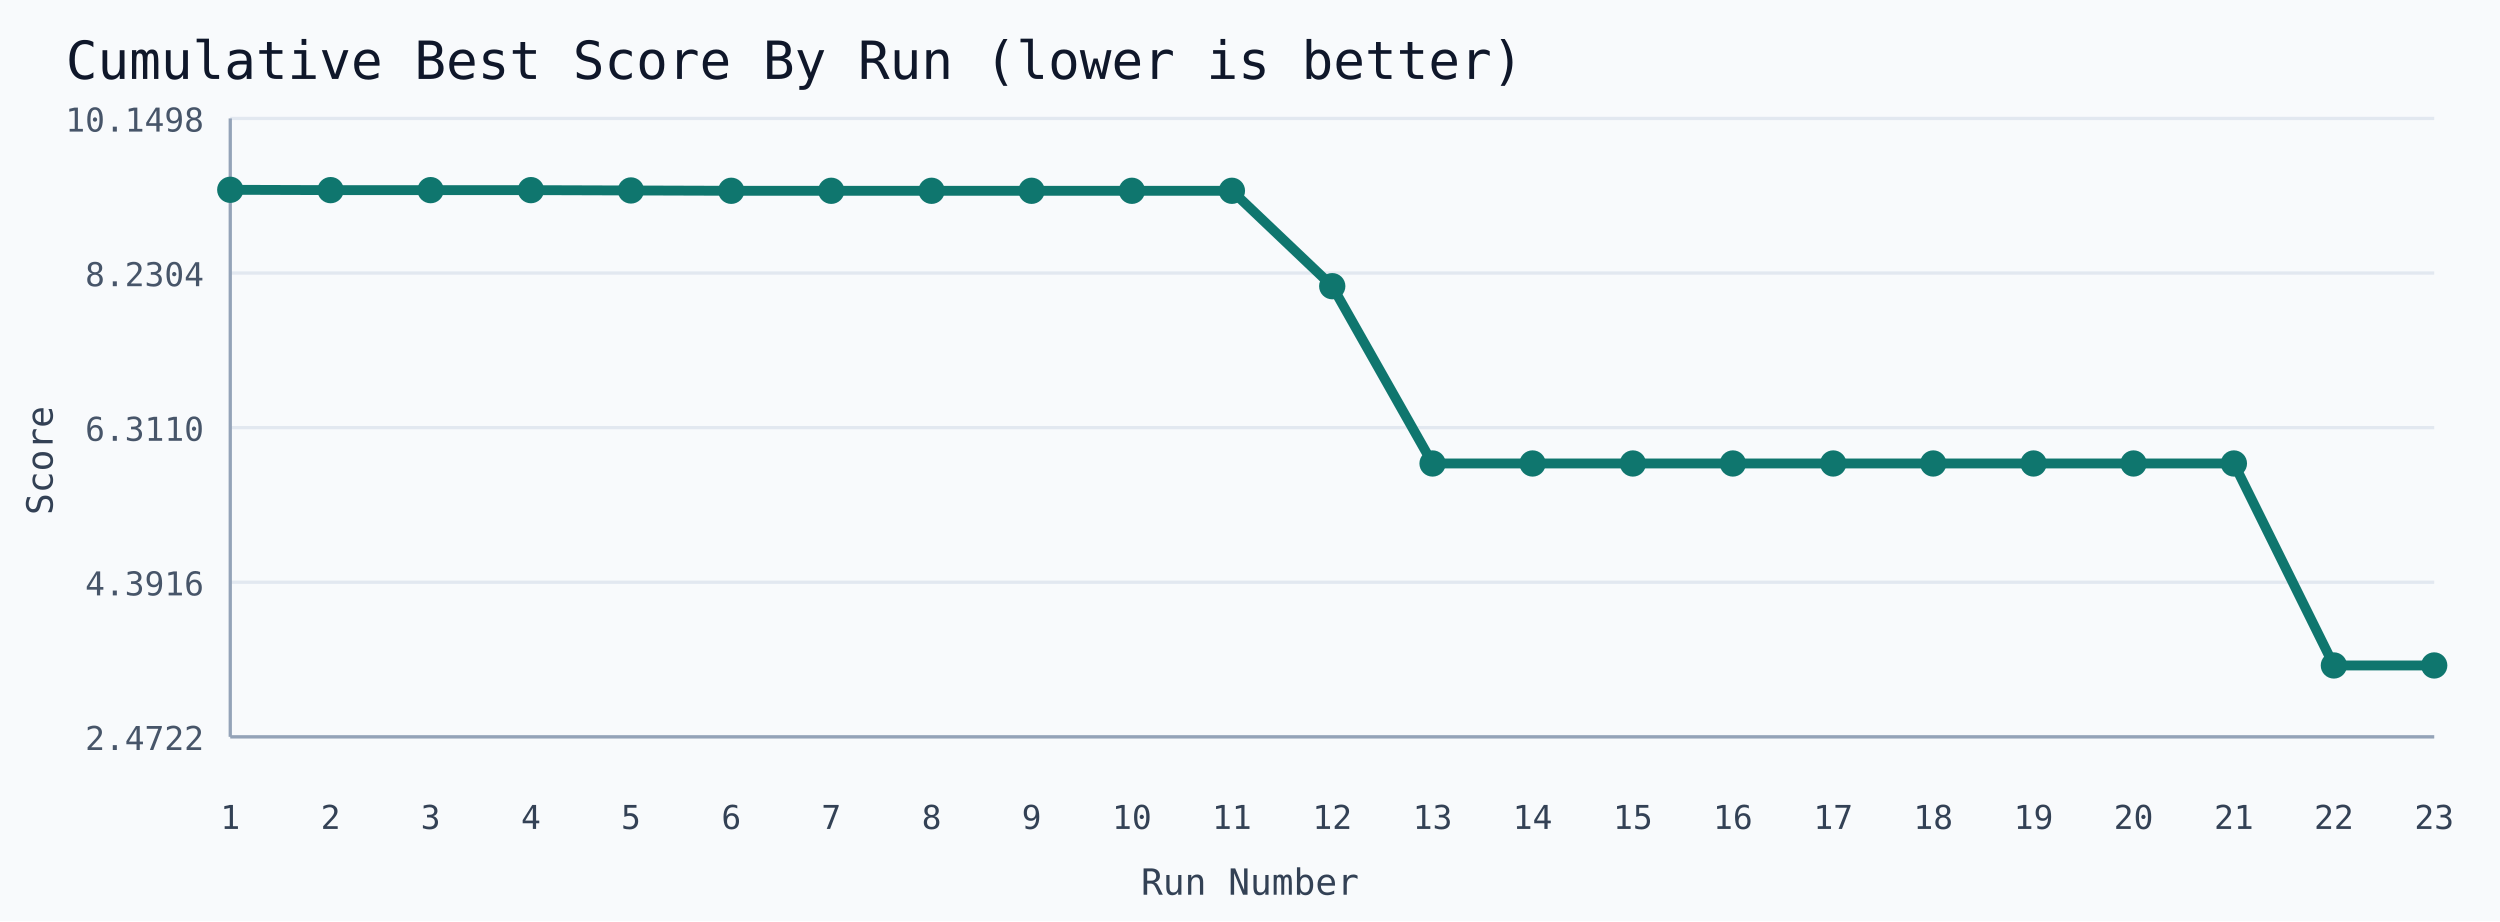
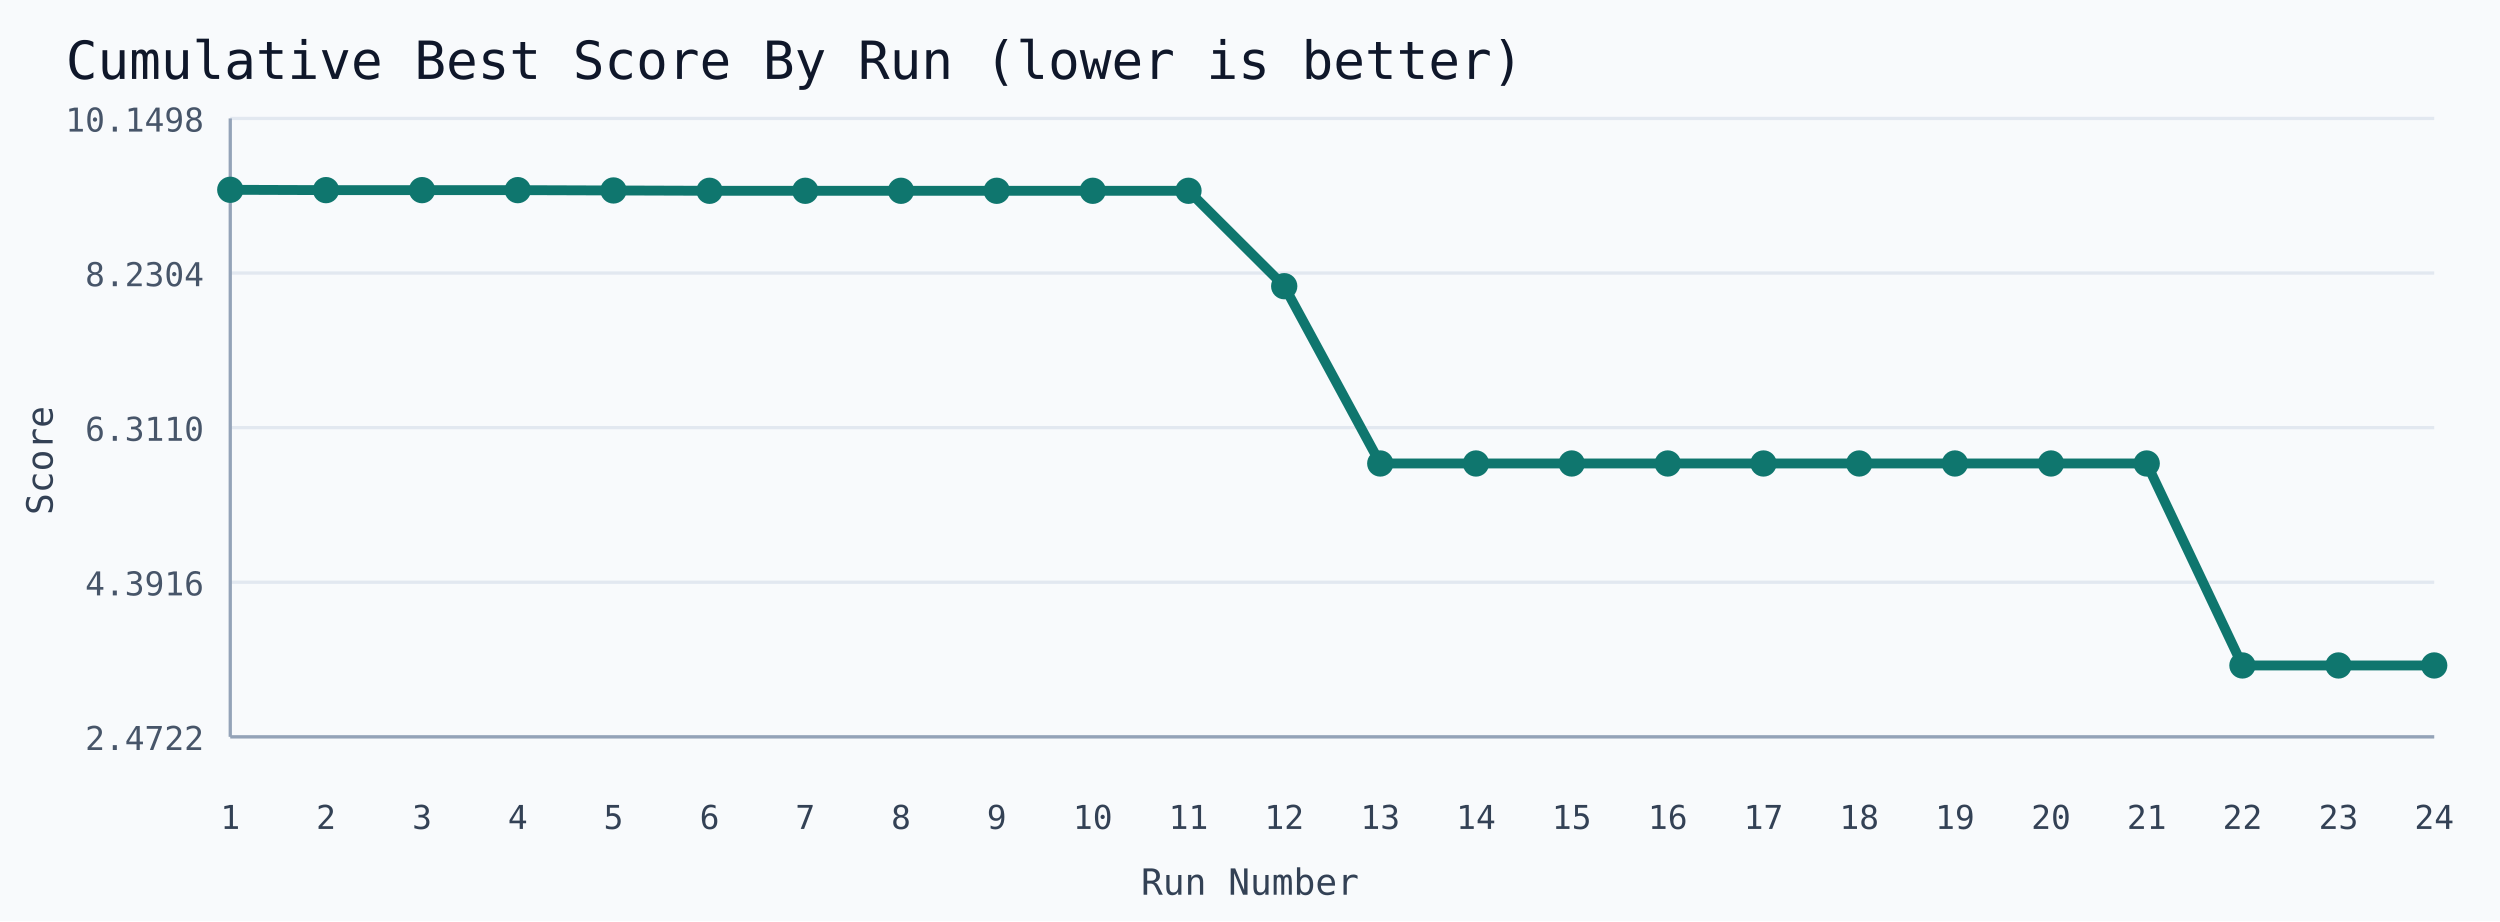
<svg xmlns="http://www.w3.org/2000/svg" width="760" height="280" viewBox="0 0 760 280">
  <rect width="100%" height="100%" fill="#f8fafc" />
  <text x="20" y="24" font-family="monospace" font-size="16" fill="#0f172a">Cumulative Best Score By Run (lower is better)</text>
  <line x1="70" y1="36.0" x2="740" y2="36.0" stroke="#e2e8f0" />
  <text x="62" y="40.0" text-anchor="end" font-family="monospace" font-size="10" fill="#475569">10.1498</text>
  <line x1="70" y1="83.0" x2="740" y2="83.0" stroke="#e2e8f0" />
  <text x="62" y="87.0" text-anchor="end" font-family="monospace" font-size="10" fill="#475569">8.2304</text>
  <line x1="70" y1="130.0" x2="740" y2="130.0" stroke="#e2e8f0" />
  <text x="62" y="134.0" text-anchor="end" font-family="monospace" font-size="10" fill="#475569">6.3110</text>
  <line x1="70" y1="177.0" x2="740" y2="177.0" stroke="#e2e8f0" />
  <text x="62" y="181.0" text-anchor="end" font-family="monospace" font-size="10" fill="#475569">4.3916</text>
  <line x1="70" y1="224.0" x2="740" y2="224.0" stroke="#e2e8f0" />
  <text x="62" y="228.0" text-anchor="end" font-family="monospace" font-size="10" fill="#475569">2.4722</text>
  <line x1="70" y1="224" x2="740" y2="224" stroke="#94a3b8" />
  <line x1="70" y1="36" x2="70" y2="224" stroke="#94a3b8" />
-   <polyline fill="none" stroke="#0f766e" stroke-width="3" points="70.0,57.7 100.5,57.8 130.9,57.8 161.4,57.8 191.8,57.9 222.3,58.0 252.7,58.0 283.2,58.0 313.6,58.0 344.1,58.0 374.5,58.0 405.0,87.0 435.5,140.9 465.9,140.9 496.4,140.9 526.8,140.9 557.3,140.9 587.7,140.9 618.2,140.9 648.6,140.9 679.1,140.9 709.5,202.3 740.0,202.3" />
+   <polyline fill="none" stroke="#0f766e" stroke-width="3" points="70.0,57.7 99.1,57.8 128.3,57.8 157.4,57.8 186.5,57.9 215.7,58.0 244.8,58.0 273.9,58.0 303.0,58.0 332.2,58.0 361.3,58.0 390.4,87.0 419.6,140.9 448.7,140.9 477.8,140.9 507.0,140.9 536.1,140.9 565.2,140.9 594.3,140.9 623.5,140.9 652.6,140.9 681.7,202.3 710.9,202.3 740.0,202.3" />
  <circle cx="70.0" cy="57.7" r="4" fill="#0f766e" />
  <text x="70.0" y="252" text-anchor="middle" font-family="monospace" font-size="10" fill="#334155">1</text>
-   <circle cx="100.5" cy="57.8" r="4" fill="#0f766e" />
-   <text x="100.5" y="252" text-anchor="middle" font-family="monospace" font-size="10" fill="#334155">2</text>
-   <circle cx="130.9" cy="57.8" r="4" fill="#0f766e" />
-   <text x="130.9" y="252" text-anchor="middle" font-family="monospace" font-size="10" fill="#334155">3</text>
-   <circle cx="161.4" cy="57.8" r="4" fill="#0f766e" />
-   <text x="161.4" y="252" text-anchor="middle" font-family="monospace" font-size="10" fill="#334155">4</text>
-   <circle cx="191.8" cy="57.9" r="4" fill="#0f766e" />
-   <text x="191.8" y="252" text-anchor="middle" font-family="monospace" font-size="10" fill="#334155">5</text>
-   <circle cx="222.3" cy="58.0" r="4" fill="#0f766e" />
-   <text x="222.3" y="252" text-anchor="middle" font-family="monospace" font-size="10" fill="#334155">6</text>
-   <circle cx="252.7" cy="58.0" r="4" fill="#0f766e" />
-   <text x="252.7" y="252" text-anchor="middle" font-family="monospace" font-size="10" fill="#334155">7</text>
-   <circle cx="283.2" cy="58.0" r="4" fill="#0f766e" />
-   <text x="283.2" y="252" text-anchor="middle" font-family="monospace" font-size="10" fill="#334155">8</text>
-   <circle cx="313.6" cy="58.0" r="4" fill="#0f766e" />
-   <text x="313.6" y="252" text-anchor="middle" font-family="monospace" font-size="10" fill="#334155">9</text>
-   <circle cx="344.1" cy="58.0" r="4" fill="#0f766e" />
-   <text x="344.1" y="252" text-anchor="middle" font-family="monospace" font-size="10" fill="#334155">10</text>
-   <circle cx="374.5" cy="58.0" r="4" fill="#0f766e" />
-   <text x="374.5" y="252" text-anchor="middle" font-family="monospace" font-size="10" fill="#334155">11</text>
-   <circle cx="405.0" cy="87.0" r="4" fill="#0f766e" />
-   <text x="405.0" y="252" text-anchor="middle" font-family="monospace" font-size="10" fill="#334155">12</text>
-   <circle cx="435.5" cy="140.9" r="4" fill="#0f766e" />
-   <text x="435.5" y="252" text-anchor="middle" font-family="monospace" font-size="10" fill="#334155">13</text>
-   <circle cx="465.9" cy="140.9" r="4" fill="#0f766e" />
-   <text x="465.9" y="252" text-anchor="middle" font-family="monospace" font-size="10" fill="#334155">14</text>
-   <circle cx="496.4" cy="140.9" r="4" fill="#0f766e" />
-   <text x="496.4" y="252" text-anchor="middle" font-family="monospace" font-size="10" fill="#334155">15</text>
-   <circle cx="526.8" cy="140.9" r="4" fill="#0f766e" />
-   <text x="526.8" y="252" text-anchor="middle" font-family="monospace" font-size="10" fill="#334155">16</text>
-   <circle cx="557.3" cy="140.9" r="4" fill="#0f766e" />
-   <text x="557.3" y="252" text-anchor="middle" font-family="monospace" font-size="10" fill="#334155">17</text>
-   <circle cx="587.7" cy="140.9" r="4" fill="#0f766e" />
-   <text x="587.7" y="252" text-anchor="middle" font-family="monospace" font-size="10" fill="#334155">18</text>
-   <circle cx="618.2" cy="140.9" r="4" fill="#0f766e" />
-   <text x="618.2" y="252" text-anchor="middle" font-family="monospace" font-size="10" fill="#334155">19</text>
-   <circle cx="648.6" cy="140.9" r="4" fill="#0f766e" />
-   <text x="648.6" y="252" text-anchor="middle" font-family="monospace" font-size="10" fill="#334155">20</text>
-   <circle cx="679.1" cy="140.9" r="4" fill="#0f766e" />
-   <text x="679.1" y="252" text-anchor="middle" font-family="monospace" font-size="10" fill="#334155">21</text>
-   <circle cx="709.5" cy="202.3" r="4" fill="#0f766e" />
-   <text x="709.5" y="252" text-anchor="middle" font-family="monospace" font-size="10" fill="#334155">22</text>
+   <circle cx="99.1" cy="57.8" r="4" fill="#0f766e" />
+   <text x="99.1" y="252" text-anchor="middle" font-family="monospace" font-size="10" fill="#334155">2</text>
+   <circle cx="128.3" cy="57.8" r="4" fill="#0f766e" />
+   <text x="128.3" y="252" text-anchor="middle" font-family="monospace" font-size="10" fill="#334155">3</text>
+   <circle cx="157.4" cy="57.8" r="4" fill="#0f766e" />
+   <text x="157.4" y="252" text-anchor="middle" font-family="monospace" font-size="10" fill="#334155">4</text>
+   <circle cx="186.5" cy="57.9" r="4" fill="#0f766e" />
+   <text x="186.5" y="252" text-anchor="middle" font-family="monospace" font-size="10" fill="#334155">5</text>
+   <circle cx="215.7" cy="58.0" r="4" fill="#0f766e" />
+   <text x="215.7" y="252" text-anchor="middle" font-family="monospace" font-size="10" fill="#334155">6</text>
+   <circle cx="244.8" cy="58.0" r="4" fill="#0f766e" />
+   <text x="244.8" y="252" text-anchor="middle" font-family="monospace" font-size="10" fill="#334155">7</text>
+   <circle cx="273.9" cy="58.0" r="4" fill="#0f766e" />
+   <text x="273.9" y="252" text-anchor="middle" font-family="monospace" font-size="10" fill="#334155">8</text>
+   <circle cx="303.0" cy="58.0" r="4" fill="#0f766e" />
+   <text x="303.0" y="252" text-anchor="middle" font-family="monospace" font-size="10" fill="#334155">9</text>
+   <circle cx="332.2" cy="58.0" r="4" fill="#0f766e" />
+   <text x="332.2" y="252" text-anchor="middle" font-family="monospace" font-size="10" fill="#334155">10</text>
+   <circle cx="361.3" cy="58.0" r="4" fill="#0f766e" />
+   <text x="361.3" y="252" text-anchor="middle" font-family="monospace" font-size="10" fill="#334155">11</text>
+   <circle cx="390.4" cy="87.0" r="4" fill="#0f766e" />
+   <text x="390.4" y="252" text-anchor="middle" font-family="monospace" font-size="10" fill="#334155">12</text>
+   <circle cx="419.6" cy="140.9" r="4" fill="#0f766e" />
+   <text x="419.6" y="252" text-anchor="middle" font-family="monospace" font-size="10" fill="#334155">13</text>
+   <circle cx="448.7" cy="140.9" r="4" fill="#0f766e" />
+   <text x="448.7" y="252" text-anchor="middle" font-family="monospace" font-size="10" fill="#334155">14</text>
+   <circle cx="477.8" cy="140.9" r="4" fill="#0f766e" />
+   <text x="477.8" y="252" text-anchor="middle" font-family="monospace" font-size="10" fill="#334155">15</text>
+   <circle cx="507.0" cy="140.9" r="4" fill="#0f766e" />
+   <text x="507.0" y="252" text-anchor="middle" font-family="monospace" font-size="10" fill="#334155">16</text>
+   <circle cx="536.1" cy="140.9" r="4" fill="#0f766e" />
+   <text x="536.1" y="252" text-anchor="middle" font-family="monospace" font-size="10" fill="#334155">17</text>
+   <circle cx="565.2" cy="140.9" r="4" fill="#0f766e" />
+   <text x="565.2" y="252" text-anchor="middle" font-family="monospace" font-size="10" fill="#334155">18</text>
+   <circle cx="594.3" cy="140.9" r="4" fill="#0f766e" />
+   <text x="594.3" y="252" text-anchor="middle" font-family="monospace" font-size="10" fill="#334155">19</text>
+   <circle cx="623.5" cy="140.9" r="4" fill="#0f766e" />
+   <text x="623.5" y="252" text-anchor="middle" font-family="monospace" font-size="10" fill="#334155">20</text>
+   <circle cx="652.6" cy="140.9" r="4" fill="#0f766e" />
+   <text x="652.6" y="252" text-anchor="middle" font-family="monospace" font-size="10" fill="#334155">21</text>
+   <circle cx="681.7" cy="202.3" r="4" fill="#0f766e" />
+   <text x="681.7" y="252" text-anchor="middle" font-family="monospace" font-size="10" fill="#334155">22</text>
+   <circle cx="710.9" cy="202.3" r="4" fill="#0f766e" />
+   <text x="710.9" y="252" text-anchor="middle" font-family="monospace" font-size="10" fill="#334155">23</text>
  <circle cx="740.0" cy="202.3" r="4" fill="#0f766e" />
-   <text x="740.0" y="252" text-anchor="middle" font-family="monospace" font-size="10" fill="#334155">23</text>
+   <text x="740.0" y="252" text-anchor="middle" font-family="monospace" font-size="10" fill="#334155">24</text>
  <text x="380.0" y="272" text-anchor="middle" font-family="monospace" font-size="11" fill="#334155">Run Number</text>
  <text x="16" y="140.0" text-anchor="middle" font-family="monospace" font-size="11" fill="#334155" transform="rotate(-90 16 140.0)">Score</text>
</svg>
